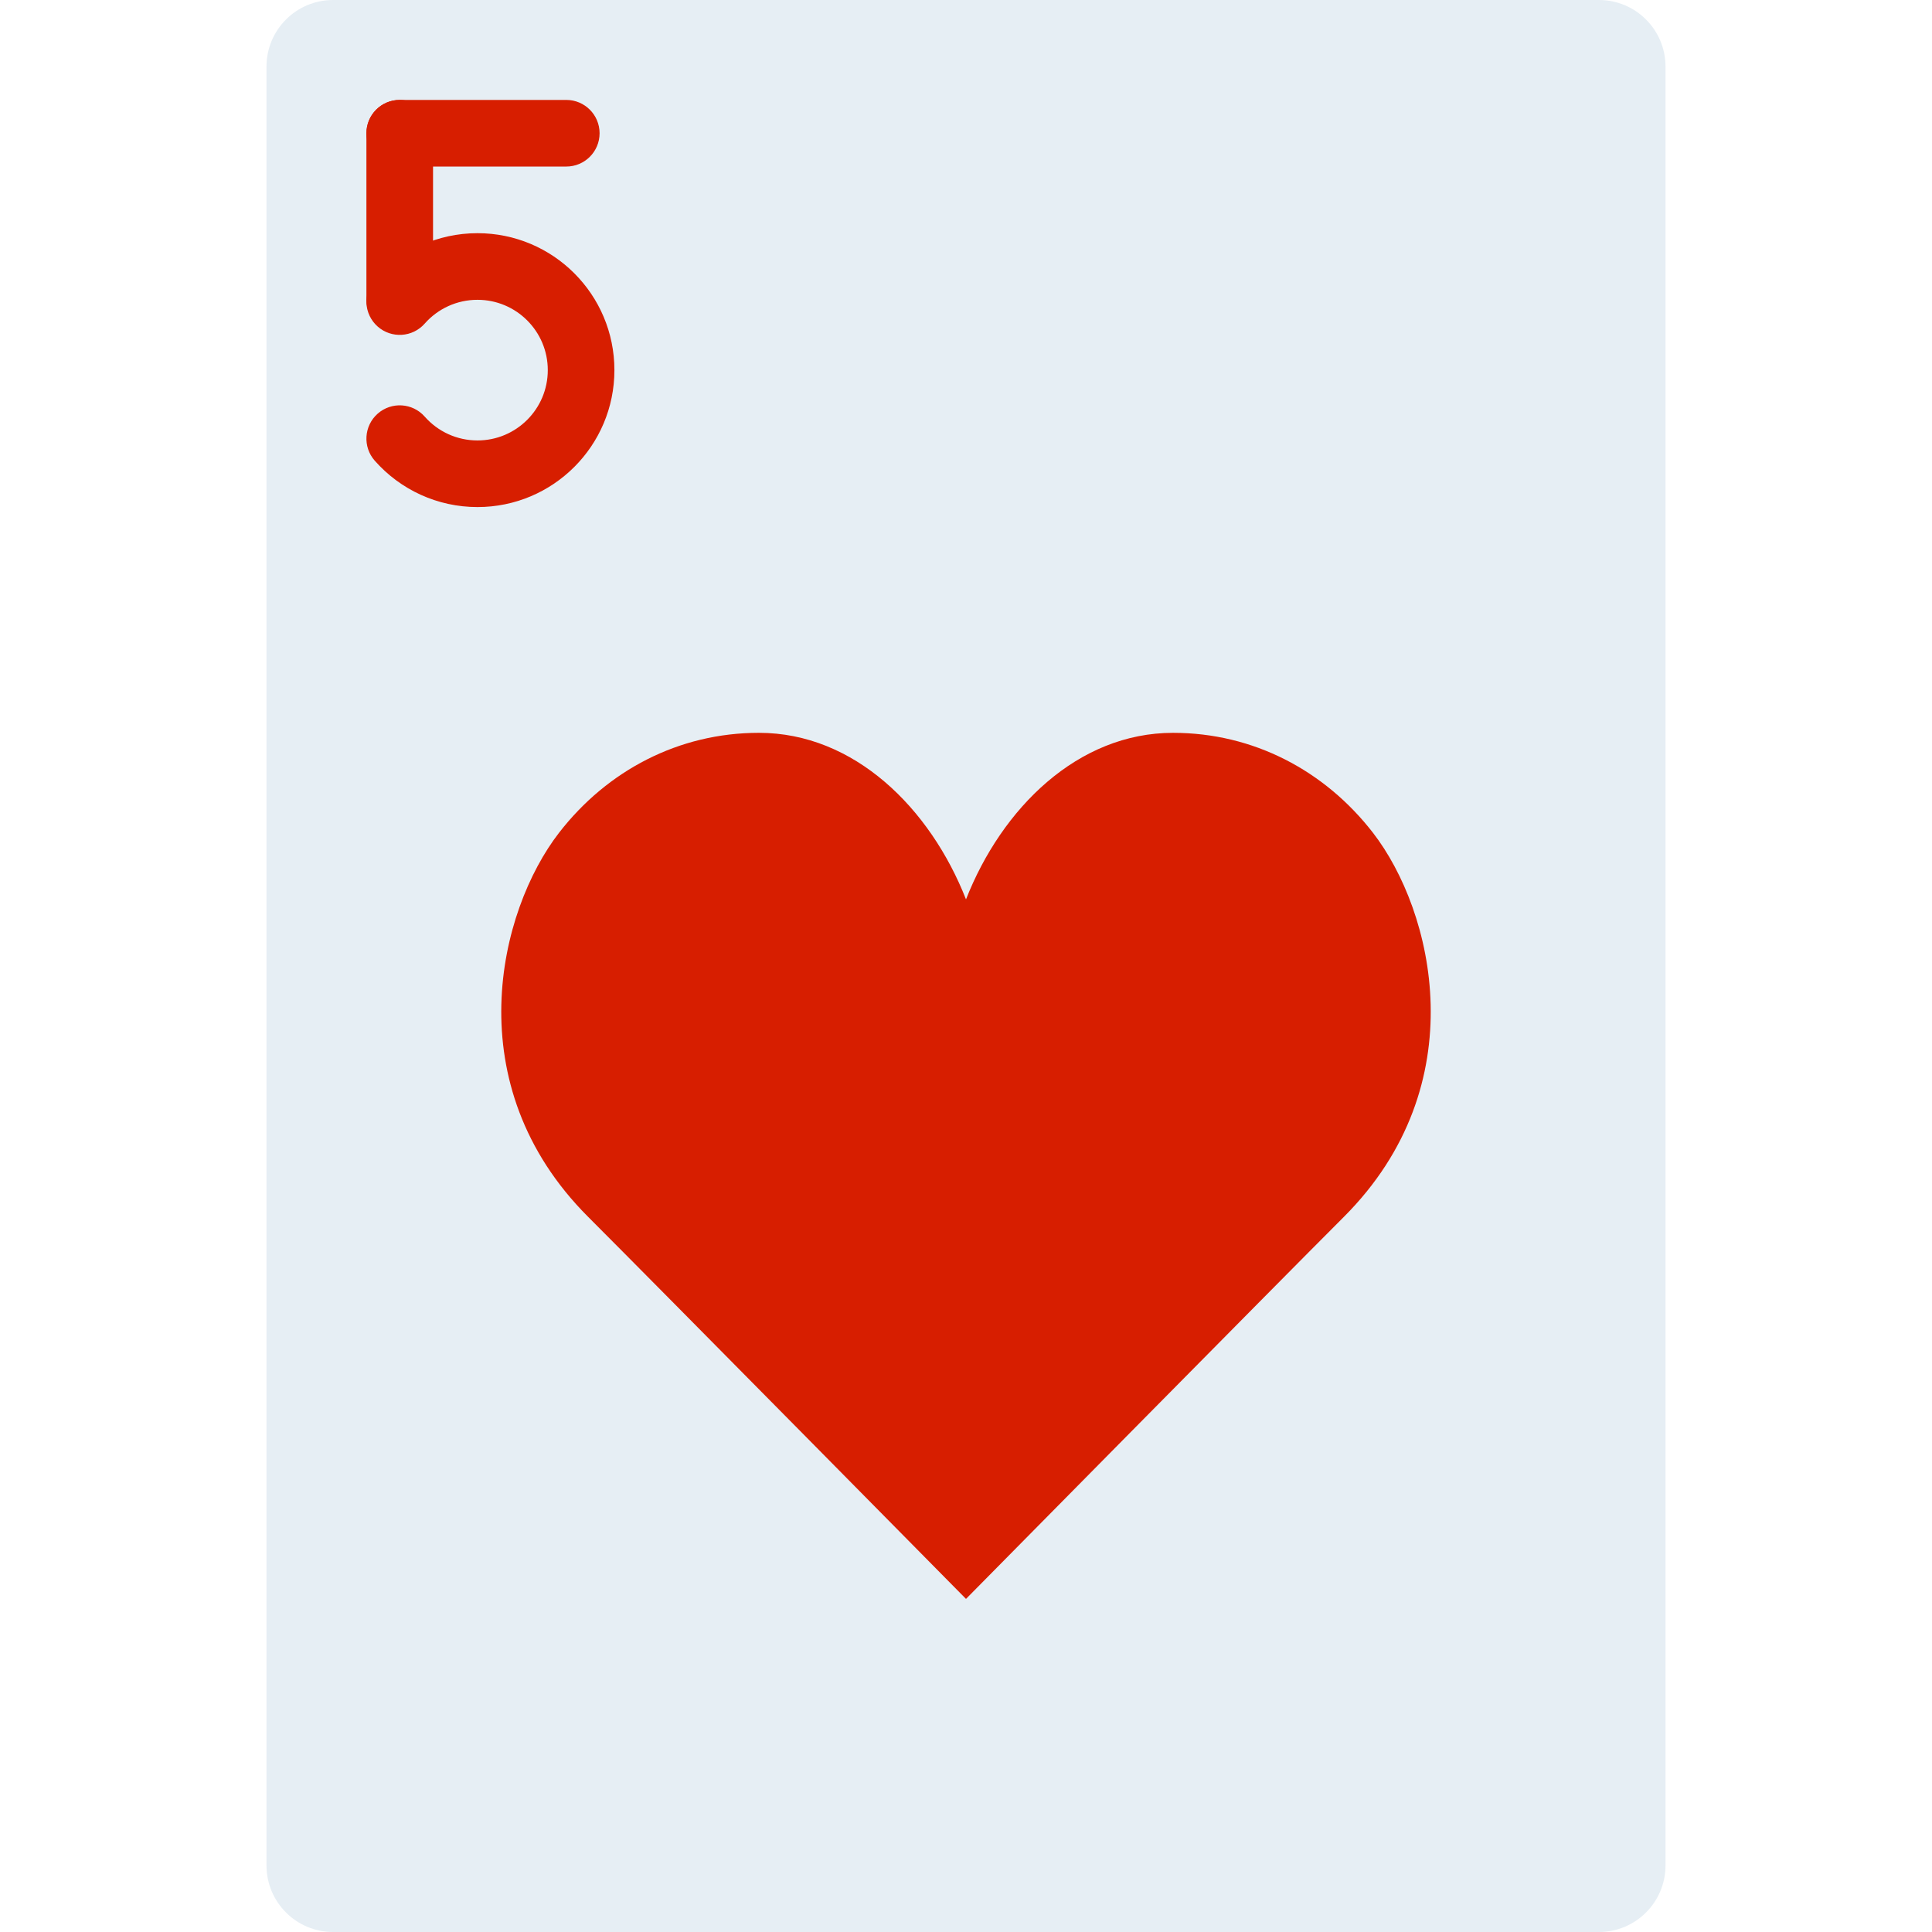
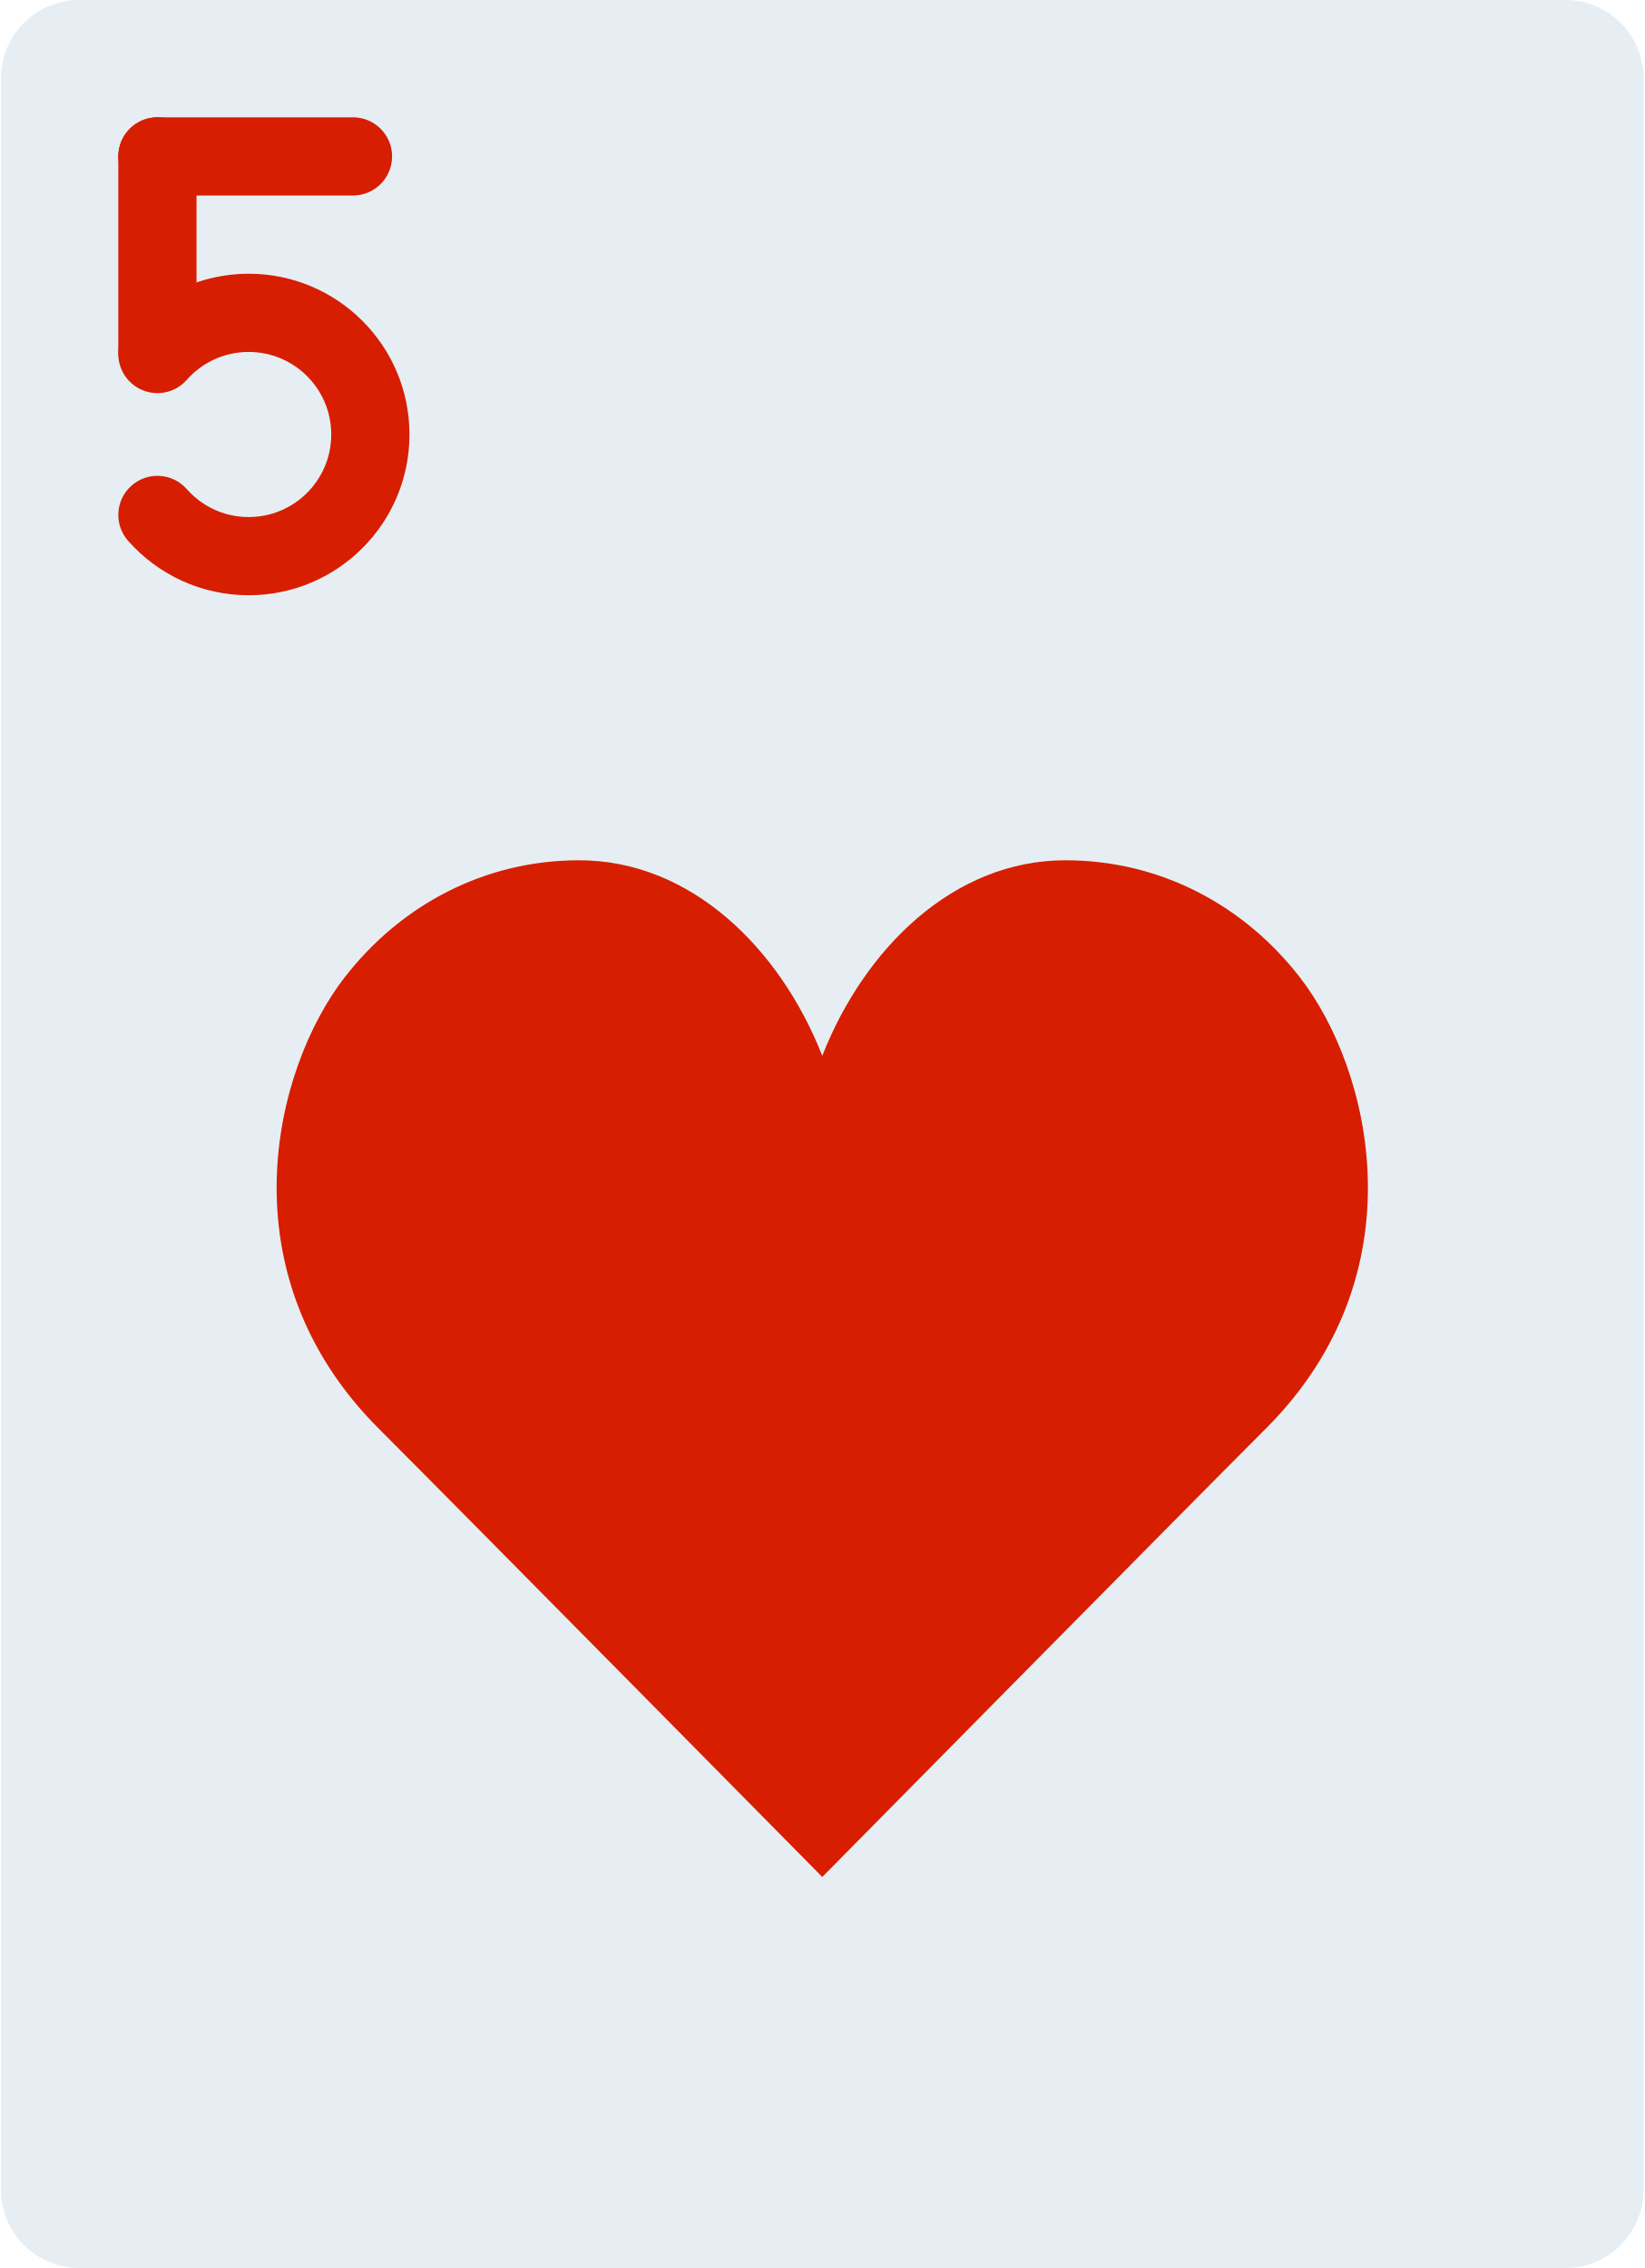
- <svg xmlns="http://www.w3.org/2000/svg" height="800px" width="800px" version="1.1" id="Layer_1" viewBox="0 0 512 512" xml:space="preserve">
-   <g>
-     <path style="fill:#E6EEF4;" d="M423.724,0H88.276c-9.754,0-17.655,7.901-17.655,17.655v476.69c0,9.754,7.901,17.655,17.655,17.655   h335.448c9.754,0,17.655-7.901,17.655-17.655V17.655C441.379,7.901,433.479,0,423.724,0" />
-     <g>
-       <path style="fill:#D71E00;" d="M256,238.345c9.507-24.214,29.625-44.138,54.881-44.138c21.257,0,40.201,9.993,52.966,26.483    c16.013,20.692,27.33,66.754-7.715,101.8C338.353,340.268,256,423.724,256,423.724s-82.353-83.456-100.131-101.235    c-35.046-35.046-23.729-81.108-7.715-101.8c12.765-16.49,31.709-26.483,52.966-26.483    C226.375,194.207,246.493,214.131,256,238.345" />
-       <path style="fill:#D71E00;" d="M150.069,44.138c4.875,0,8.828-3.952,8.828-8.828s-3.952-8.828-8.828-8.828h-44.138c-4.875,0-8.828,3.952-8.828,8.828    s3.952,8.828,8.828,8.828H150.069z" />
-       <path style="fill:#D71E00;" d="M97.103,79.448c0,4.875,3.952,8.828,8.828,8.828c4.875,0,8.828-3.952,8.828-8.828V35.31c0-4.875-3.952-8.828-8.828-8.828    c-4.875,0-8.828,3.952-8.828,8.828V79.448z" />
-       <path style="fill:#D71E00;" d="M126.535,134.376c20.041,0,36.29-16.249,36.29-36.29s-16.249-36.29-36.29-36.29c-10.545,0-20.385,4.533-27.223,12.283    c-3.226,3.656-2.877,9.234,0.779,12.46c3.656,3.226,9.234,2.877,12.46-0.779c3.519-3.988,8.556-6.308,13.984-6.308    c10.29,0,18.635,8.345,18.635,18.635s-8.345,18.635-18.635,18.635c-5.428,0-10.459-2.322-13.984-6.317    c-3.226-3.656-8.804-4.004-12.46-0.779c-3.656,3.226-4.004,8.804-0.779,12.46C106.153,129.839,115.986,134.376,126.535,134.376z" />
-     </g>
-   </g>
+ <svg xmlns="http://www.w3.org/2000/svg" width="580" height="800" viewBox="0 0 580 800" fill="none">
+   <path d="M552.069 0H27.931C12.691 0 0.345 12.345 0.345 27.586V772.414C0.345 787.655 12.691 800 27.931 800H552.069C567.309 800 579.655 787.655 579.655 772.414V27.586C579.655 12.345 567.311 0 552.069 0Z" fill="#E6EEF4" />
+   <path d="M290 372.414C304.855 334.58 336.289 303.448 375.751 303.448C408.965 303.448 438.565 319.063 458.511 344.828C483.531 377.159 501.214 449.131 446.456 503.891C418.676 531.669 290 662.069 290 662.069C290 662.069 161.323 531.669 133.545 503.889C78.786 449.13 96.469 377.158 121.49 344.827C141.436 319.061 171.036 303.447 204.25 303.447C243.711 303.448 275.145 334.58 290 372.414Z" fill="#D71E00" />
+   <path d="M124.483 68.966C132.1 68.966 138.277 62.791 138.277 55.172C138.277 47.553 132.102 41.378 124.483 41.378H55.517C47.9 41.378 41.723 47.553 41.723 55.172C41.723 62.791 47.898 68.966 55.517 68.966H124.483Z" fill="#D71E00" />
+   <path d="M41.723 124.137C41.723 131.755 47.898 137.931 55.517 137.931C63.134 137.931 69.311 131.756 69.311 124.137V55.172C69.311 47.555 63.136 41.378 55.517 41.378C47.9 41.378 41.723 47.553 41.723 55.172V124.137Z" fill="#D71E00" />
+   <path d="M87.711 209.962C119.025 209.962 144.414 184.573 144.414 153.259C144.414 121.945 119.025 96.556 87.711 96.556C71.234 96.556 55.859 103.639 45.175 115.748C40.134 121.461 40.68 130.177 46.392 135.217C52.105 140.258 60.82 139.712 65.861 134C71.359 127.769 79.23 124.144 87.711 124.144C103.789 124.144 116.828 137.183 116.828 153.261C116.828 169.339 103.789 182.378 87.711 182.378C79.23 182.378 71.369 178.75 65.861 172.508C60.82 166.795 52.105 166.252 46.392 171.291C40.68 176.331 40.136 185.047 45.175 190.759C55.864 202.873 71.228 209.962 87.711 209.962Z" fill="#D71E00" />
</svg>
